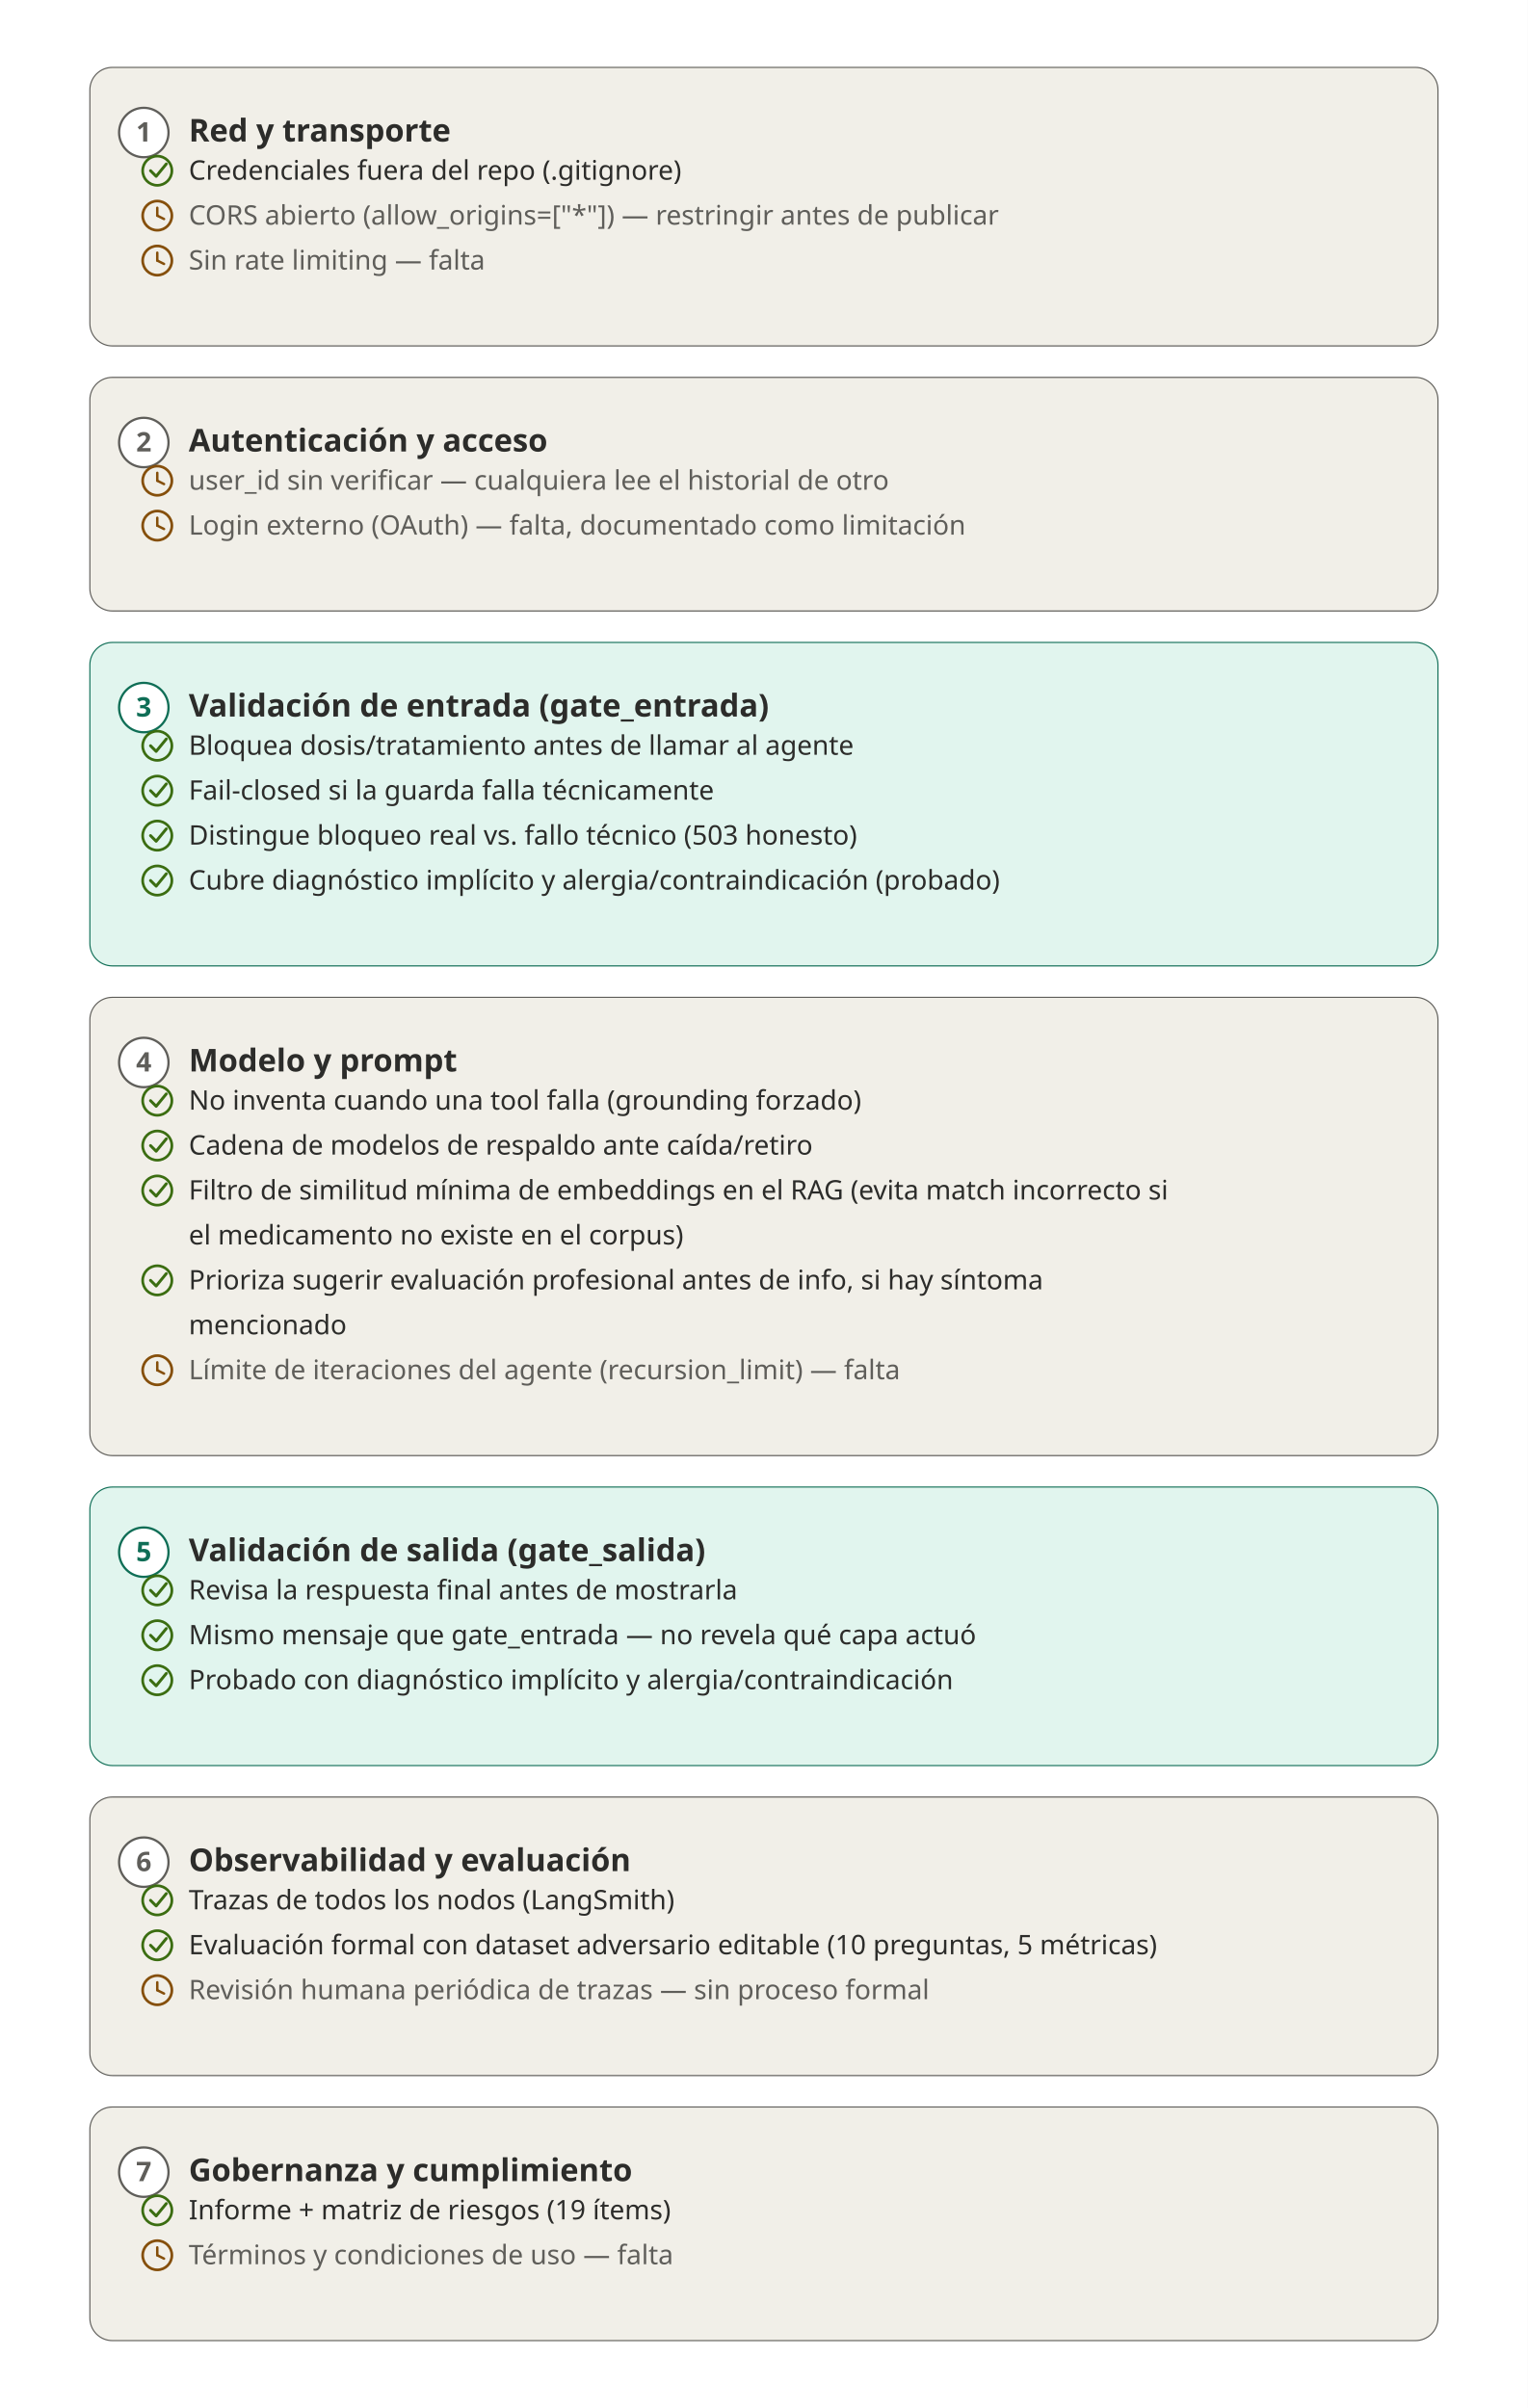
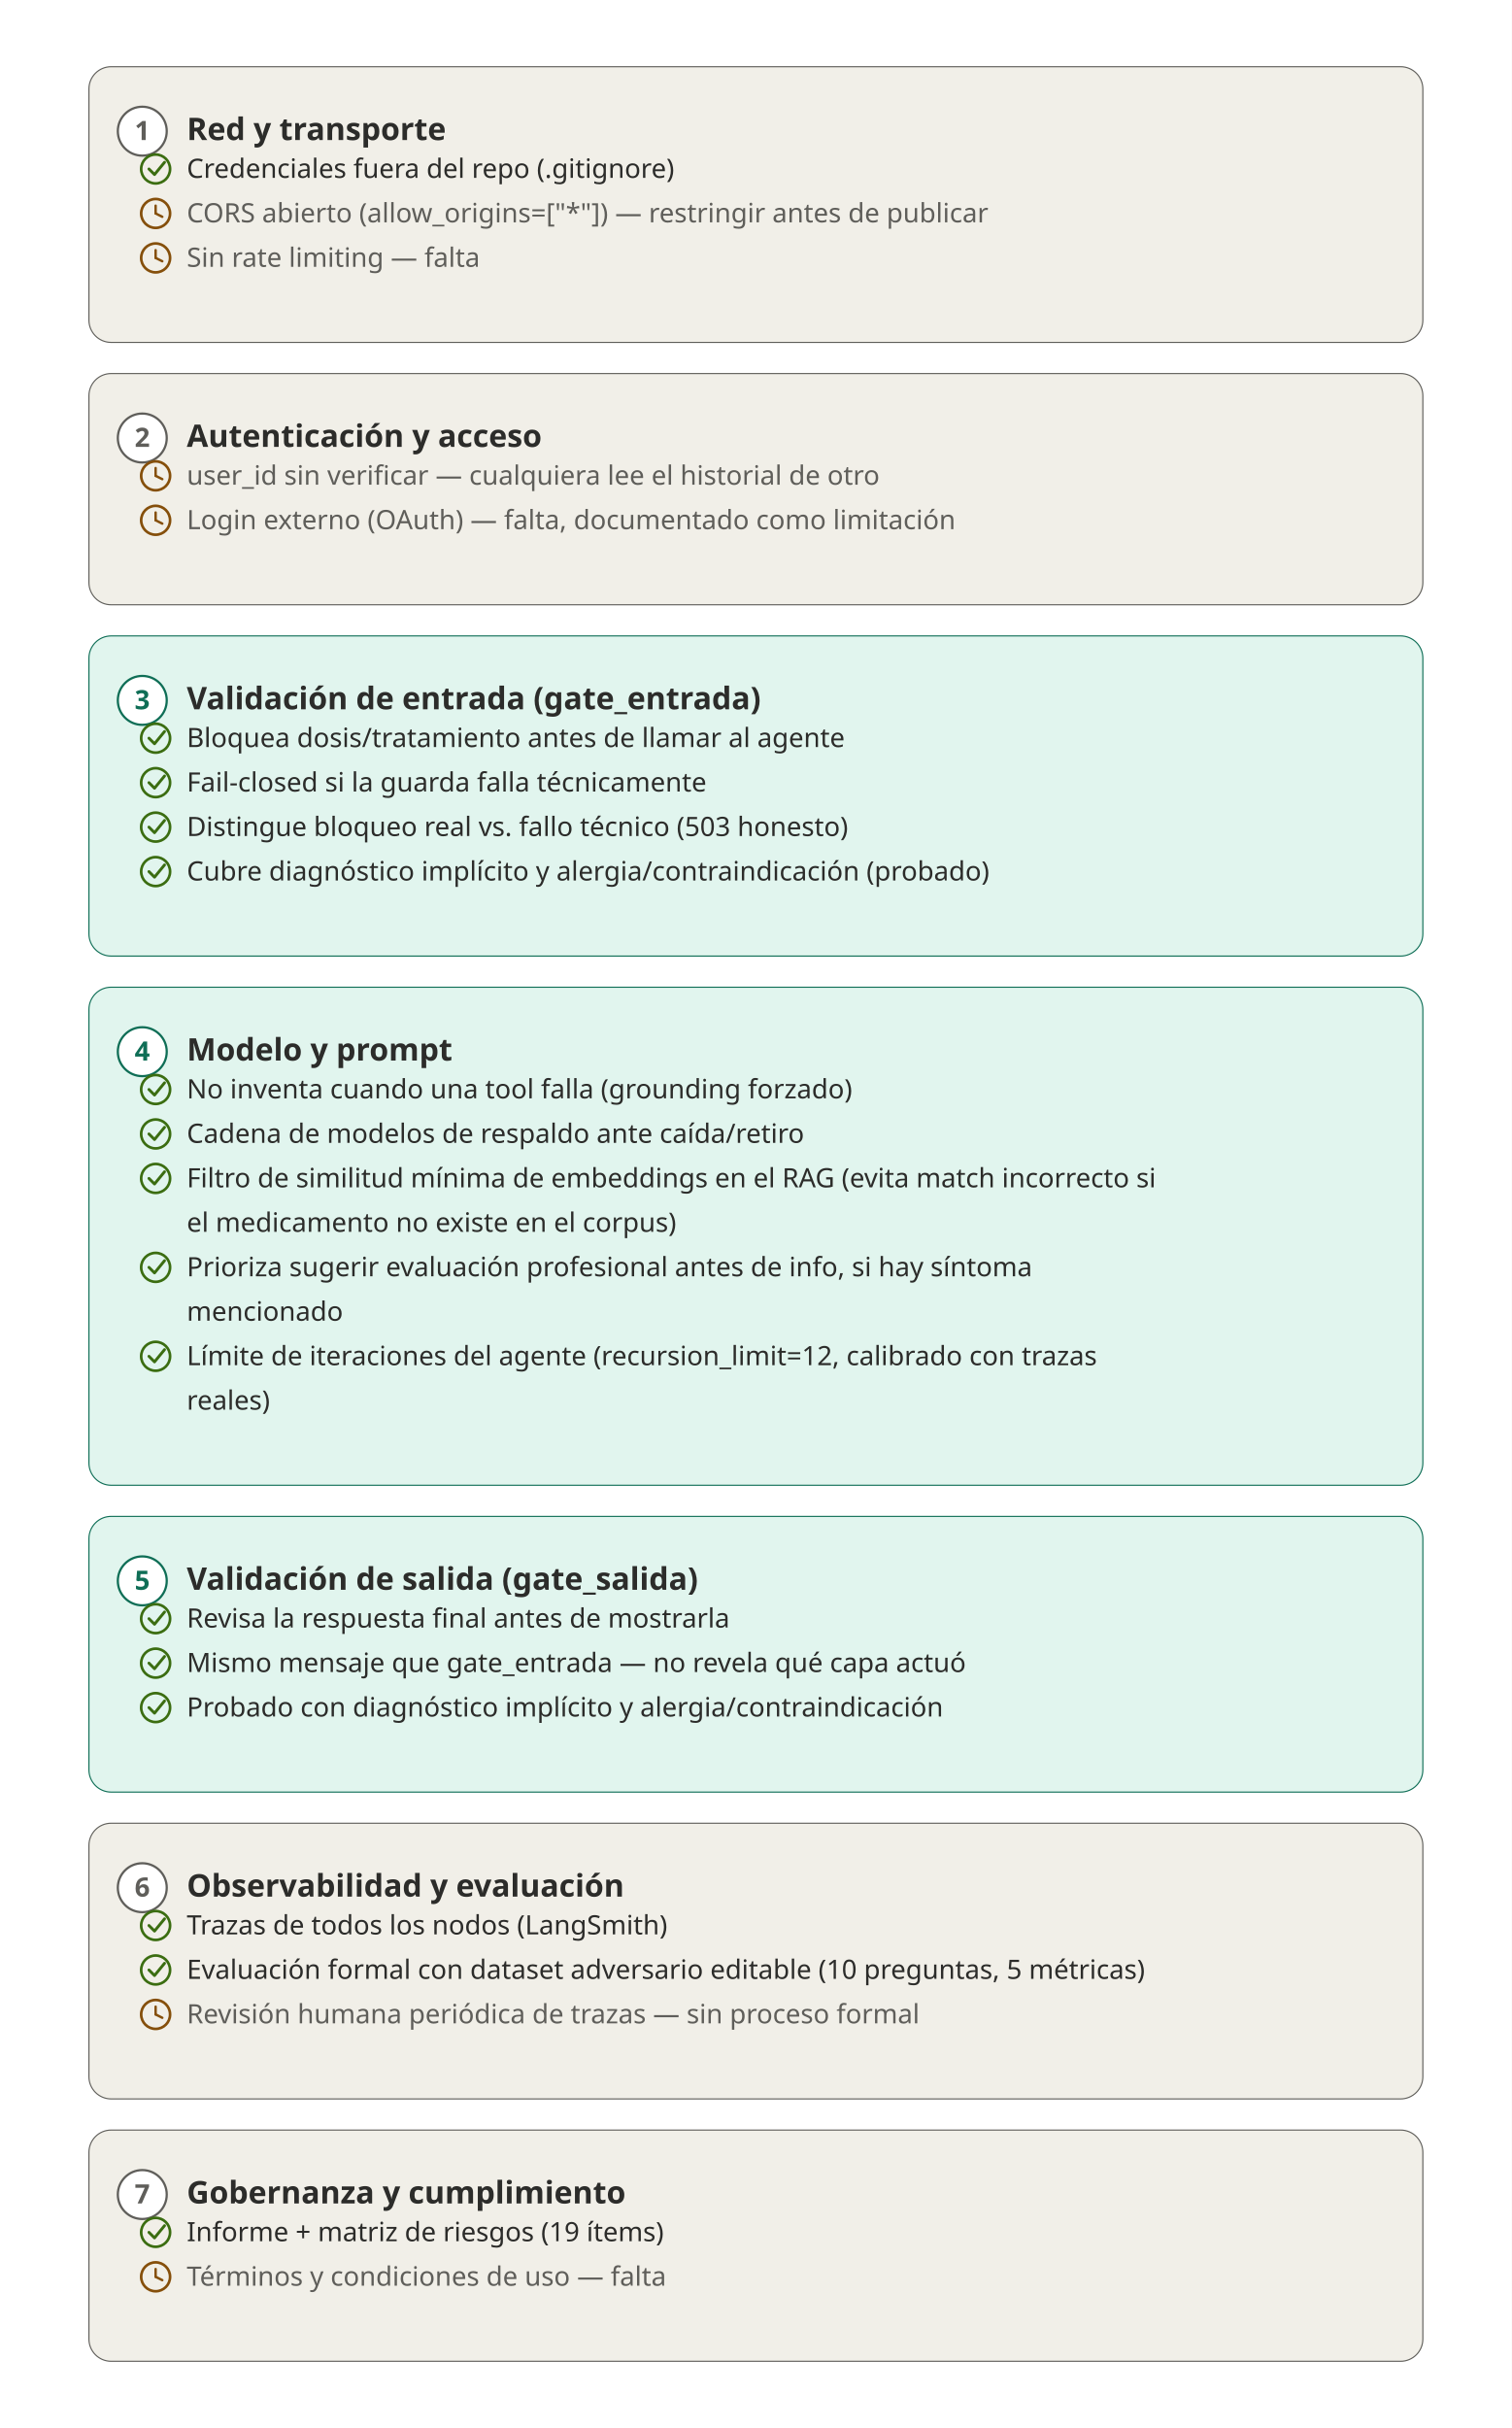
- <svg xmlns="http://www.w3.org/2000/svg" width="680" height="1072" viewBox="0 0 680 1072" role="img">
-   <rect width="680" height="1072" fill="#ffffff" />
+ <svg xmlns="http://www.w3.org/2000/svg" width="680" height="1092" viewBox="0 0 680 1092" role="img">
+   <rect width="680" height="1092" fill="#ffffff" />
  <rect x="40" y="30" width="600" height="124" rx="10" fill="#f1efe8" stroke="#5f5e5a" stroke-width="0.5" />
  <circle cx="64" cy="59.0" r="11" fill="#ffffff" stroke="#5f5e5a" stroke-width="1" />
  <text x="64" y="63.0" text-anchor="middle" font-family="sans-serif" font-size="12" font-weight="700" fill="#5f5e5a">1</text>
  <text x="84" y="63.0" font-family="sans-serif" font-size="14" font-weight="700" fill="#2c2c2a">Red y transporte</text>
  <circle cx="70" cy="76" r="6.5" fill="none" stroke="#3b6d11" stroke-width="1.2" />
  <path d="M67,76 L69.5,78.5 L74,73" fill="none" stroke="#3b6d11" stroke-width="1.3" stroke-linecap="round" stroke-linejoin="round" />
  <text x="84" y="80" font-family="sans-serif" font-size="12" fill="#2c2c2a">Credenciales fuera del repo (.gitignore)</text>
  <circle cx="70" cy="96" r="6.5" fill="none" stroke="#854f0b" stroke-width="1.2" />
  <line x1="70" y1="92.5" x2="70" y2="96" stroke="#854f0b" stroke-width="1.1" stroke-linecap="round" />
  <line x1="70" y1="96" x2="73" y2="97.5" stroke="#854f0b" stroke-width="1.1" stroke-linecap="round" />
  <text x="84" y="100" font-family="sans-serif" font-size="12" fill="#5f5e5a">CORS abierto (allow_origins=["*"]) — restringir antes de publicar</text>
  <circle cx="70" cy="116" r="6.5" fill="none" stroke="#854f0b" stroke-width="1.2" />
  <line x1="70" y1="112.5" x2="70" y2="116" stroke="#854f0b" stroke-width="1.1" stroke-linecap="round" />
  <line x1="70" y1="116" x2="73" y2="117.5" stroke="#854f0b" stroke-width="1.1" stroke-linecap="round" />
  <text x="84" y="120" font-family="sans-serif" font-size="12" fill="#5f5e5a">Sin rate limiting — falta</text>
  <rect x="40" y="168" width="600" height="104" rx="10" fill="#f1efe8" stroke="#5f5e5a" stroke-width="0.5" />
  <circle cx="64" cy="197.0" r="11" fill="#ffffff" stroke="#5f5e5a" stroke-width="1" />
  <text x="64" y="201.0" text-anchor="middle" font-family="sans-serif" font-size="12" font-weight="700" fill="#5f5e5a">2</text>
  <text x="84" y="201.0" font-family="sans-serif" font-size="14" font-weight="700" fill="#2c2c2a">Autenticación y acceso</text>
  <circle cx="70" cy="214" r="6.5" fill="none" stroke="#854f0b" stroke-width="1.2" />
  <line x1="70" y1="210.5" x2="70" y2="214" stroke="#854f0b" stroke-width="1.1" stroke-linecap="round" />
  <line x1="70" y1="214" x2="73" y2="215.5" stroke="#854f0b" stroke-width="1.1" stroke-linecap="round" />
  <text x="84" y="218" font-family="sans-serif" font-size="12" fill="#5f5e5a">user_id sin verificar — cualquiera lee el historial de otro</text>
  <circle cx="70" cy="234" r="6.5" fill="none" stroke="#854f0b" stroke-width="1.2" />
  <line x1="70" y1="230.5" x2="70" y2="234" stroke="#854f0b" stroke-width="1.1" stroke-linecap="round" />
  <line x1="70" y1="234" x2="73" y2="235.5" stroke="#854f0b" stroke-width="1.1" stroke-linecap="round" />
  <text x="84" y="238" font-family="sans-serif" font-size="12" fill="#5f5e5a">Login externo (OAuth) — falta, documentado como limitación</text>
  <rect x="40" y="286" width="600" height="144" rx="10" fill="#e1f5ee" stroke="#0f6e56" stroke-width="0.5" />
  <circle cx="64" cy="315.0" r="11" fill="#ffffff" stroke="#0f6e56" stroke-width="1" />
  <text x="64" y="319.0" text-anchor="middle" font-family="sans-serif" font-size="12" font-weight="700" fill="#0f6e56">3</text>
  <text x="84" y="319.0" font-family="sans-serif" font-size="14" font-weight="700" fill="#2c2c2a">Validación de entrada (gate_entrada)</text>
  <circle cx="70" cy="332" r="6.5" fill="none" stroke="#3b6d11" stroke-width="1.2" />
  <path d="M67,332 L69.5,334.5 L74,329" fill="none" stroke="#3b6d11" stroke-width="1.3" stroke-linecap="round" stroke-linejoin="round" />
  <text x="84" y="336" font-family="sans-serif" font-size="12" fill="#2c2c2a">Bloquea dosis/tratamiento antes de llamar al agente</text>
  <circle cx="70" cy="352" r="6.5" fill="none" stroke="#3b6d11" stroke-width="1.2" />
  <path d="M67,352 L69.5,354.5 L74,349" fill="none" stroke="#3b6d11" stroke-width="1.3" stroke-linecap="round" stroke-linejoin="round" />
  <text x="84" y="356" font-family="sans-serif" font-size="12" fill="#2c2c2a">Fail-closed si la guarda falla técnicamente</text>
  <circle cx="70" cy="372" r="6.5" fill="none" stroke="#3b6d11" stroke-width="1.2" />
  <path d="M67,372 L69.5,374.5 L74,369" fill="none" stroke="#3b6d11" stroke-width="1.3" stroke-linecap="round" stroke-linejoin="round" />
  <text x="84" y="376" font-family="sans-serif" font-size="12" fill="#2c2c2a">Distingue bloqueo real vs. fallo técnico (503 honesto)</text>
  <circle cx="70" cy="392" r="6.5" fill="none" stroke="#3b6d11" stroke-width="1.2" />
  <path d="M67,392 L69.5,394.5 L74,389" fill="none" stroke="#3b6d11" stroke-width="1.3" stroke-linecap="round" stroke-linejoin="round" />
  <text x="84" y="396" font-family="sans-serif" font-size="12" fill="#2c2c2a">Cubre diagnóstico implícito y alergia/contraindicación (probado)</text>
-   <rect x="40" y="444" width="600" height="204" rx="10" fill="#f1efe8" stroke="#5f5e5a" stroke-width="0.5" />
-   <circle cx="64" cy="473.0" r="11" fill="#ffffff" stroke="#5f5e5a" stroke-width="1" />
-   <text x="64" y="477.0" text-anchor="middle" font-family="sans-serif" font-size="12" font-weight="700" fill="#5f5e5a">4</text>
+   <rect x="40" y="444" width="600" height="224" rx="10" fill="#e1f5ee" stroke="#0f6e56" stroke-width="0.5" />
+   <circle cx="64" cy="473.0" r="11" fill="#ffffff" stroke="#0f6e56" stroke-width="1" />
+   <text x="64" y="477.0" text-anchor="middle" font-family="sans-serif" font-size="12" font-weight="700" fill="#0f6e56">4</text>
  <text x="84" y="477.0" font-family="sans-serif" font-size="14" font-weight="700" fill="#2c2c2a">Modelo y prompt</text>
  <circle cx="70" cy="490" r="6.5" fill="none" stroke="#3b6d11" stroke-width="1.2" />
  <path d="M67,490 L69.5,492.5 L74,487" fill="none" stroke="#3b6d11" stroke-width="1.3" stroke-linecap="round" stroke-linejoin="round" />
  <text x="84" y="494" font-family="sans-serif" font-size="12" fill="#2c2c2a">No inventa cuando una tool falla (grounding forzado)</text>
  <circle cx="70" cy="510" r="6.5" fill="none" stroke="#3b6d11" stroke-width="1.2" />
  <path d="M67,510 L69.5,512.5 L74,507" fill="none" stroke="#3b6d11" stroke-width="1.3" stroke-linecap="round" stroke-linejoin="round" />
  <text x="84" y="514" font-family="sans-serif" font-size="12" fill="#2c2c2a">Cadena de modelos de respaldo ante caída/retiro</text>
  <circle cx="70" cy="530" r="6.5" fill="none" stroke="#3b6d11" stroke-width="1.2" />
  <path d="M67,530 L69.5,532.5 L74,527" fill="none" stroke="#3b6d11" stroke-width="1.3" stroke-linecap="round" stroke-linejoin="round" />
  <text x="84" y="534" font-family="sans-serif" font-size="12" fill="#2c2c2a">Filtro de similitud mínima de embeddings en el RAG (evita match incorrecto si</text>
  <text x="84" y="554" font-family="sans-serif" font-size="12" fill="#2c2c2a">el medicamento no existe en el corpus)</text>
  <circle cx="70" cy="570" r="6.5" fill="none" stroke="#3b6d11" stroke-width="1.2" />
  <path d="M67,570 L69.5,572.5 L74,567" fill="none" stroke="#3b6d11" stroke-width="1.3" stroke-linecap="round" stroke-linejoin="round" />
  <text x="84" y="574" font-family="sans-serif" font-size="12" fill="#2c2c2a">Prioriza sugerir evaluación profesional antes de info, si hay síntoma</text>
  <text x="84" y="594" font-family="sans-serif" font-size="12" fill="#2c2c2a">mencionado</text>
-   <circle cx="70" cy="610" r="6.5" fill="none" stroke="#854f0b" stroke-width="1.2" />
-   <line x1="70" y1="606.5" x2="70" y2="610" stroke="#854f0b" stroke-width="1.1" stroke-linecap="round" />
-   <line x1="70" y1="610" x2="73" y2="611.5" stroke="#854f0b" stroke-width="1.1" stroke-linecap="round" />
-   <text x="84" y="614" font-family="sans-serif" font-size="12" fill="#5f5e5a">Límite de iteraciones del agente (recursion_limit) — falta</text>
-   <rect x="40" y="662" width="600" height="124" rx="10" fill="#e1f5ee" stroke="#0f6e56" stroke-width="0.5" />
-   <circle cx="64" cy="691.0" r="11" fill="#ffffff" stroke="#0f6e56" stroke-width="1" />
-   <text x="64" y="695.0" text-anchor="middle" font-family="sans-serif" font-size="12" font-weight="700" fill="#0f6e56">5</text>
-   <text x="84" y="695.0" font-family="sans-serif" font-size="14" font-weight="700" fill="#2c2c2a">Validación de salida (gate_salida)</text>
-   <circle cx="70" cy="708" r="6.5" fill="none" stroke="#3b6d11" stroke-width="1.2" />
-   <path d="M67,708 L69.5,710.5 L74,705" fill="none" stroke="#3b6d11" stroke-width="1.3" stroke-linecap="round" stroke-linejoin="round" />
-   <text x="84" y="712" font-family="sans-serif" font-size="12" fill="#2c2c2a">Revisa la respuesta final antes de mostrarla</text>
+   <circle cx="70" cy="610" r="6.5" fill="none" stroke="#3b6d11" stroke-width="1.2" />
+   <path d="M67,610 L69.5,612.5 L74,607" fill="none" stroke="#3b6d11" stroke-width="1.3" stroke-linecap="round" stroke-linejoin="round" />
+   <text x="84" y="614" font-family="sans-serif" font-size="12" fill="#2c2c2a">Límite de iteraciones del agente (recursion_limit=12, calibrado con trazas</text>
+   <text x="84" y="634" font-family="sans-serif" font-size="12" fill="#2c2c2a">reales)</text>
+   <rect x="40" y="682" width="600" height="124" rx="10" fill="#e1f5ee" stroke="#0f6e56" stroke-width="0.5" />
+   <circle cx="64" cy="711.0" r="11" fill="#ffffff" stroke="#0f6e56" stroke-width="1" />
+   <text x="64" y="715.0" text-anchor="middle" font-family="sans-serif" font-size="12" font-weight="700" fill="#0f6e56">5</text>
+   <text x="84" y="715.0" font-family="sans-serif" font-size="14" font-weight="700" fill="#2c2c2a">Validación de salida (gate_salida)</text>
  <circle cx="70" cy="728" r="6.5" fill="none" stroke="#3b6d11" stroke-width="1.2" />
  <path d="M67,728 L69.5,730.5 L74,725" fill="none" stroke="#3b6d11" stroke-width="1.3" stroke-linecap="round" stroke-linejoin="round" />
-   <text x="84" y="732" font-family="sans-serif" font-size="12" fill="#2c2c2a">Mismo mensaje que gate_entrada — no revela qué capa actuó</text>
+   <text x="84" y="732" font-family="sans-serif" font-size="12" fill="#2c2c2a">Revisa la respuesta final antes de mostrarla</text>
  <circle cx="70" cy="748" r="6.5" fill="none" stroke="#3b6d11" stroke-width="1.2" />
  <path d="M67,748 L69.5,750.5 L74,745" fill="none" stroke="#3b6d11" stroke-width="1.3" stroke-linecap="round" stroke-linejoin="round" />
-   <text x="84" y="752" font-family="sans-serif" font-size="12" fill="#2c2c2a">Probado con diagnóstico implícito y alergia/contraindicación</text>
-   <rect x="40" y="800" width="600" height="124" rx="10" fill="#f1efe8" stroke="#5f5e5a" stroke-width="0.5" />
-   <circle cx="64" cy="829.0" r="11" fill="#ffffff" stroke="#5f5e5a" stroke-width="1" />
-   <text x="64" y="833.0" text-anchor="middle" font-family="sans-serif" font-size="12" font-weight="700" fill="#5f5e5a">6</text>
-   <text x="84" y="833.0" font-family="sans-serif" font-size="14" font-weight="700" fill="#2c2c2a">Observabilidad y evaluación</text>
-   <circle cx="70" cy="846" r="6.5" fill="none" stroke="#3b6d11" stroke-width="1.2" />
-   <path d="M67,846 L69.5,848.5 L74,843" fill="none" stroke="#3b6d11" stroke-width="1.3" stroke-linecap="round" stroke-linejoin="round" />
-   <text x="84" y="850" font-family="sans-serif" font-size="12" fill="#2c2c2a">Trazas de todos los nodos (LangSmith)</text>
+   <text x="84" y="752" font-family="sans-serif" font-size="12" fill="#2c2c2a">Mismo mensaje que gate_entrada — no revela qué capa actuó</text>
+   <circle cx="70" cy="768" r="6.5" fill="none" stroke="#3b6d11" stroke-width="1.2" />
+   <path d="M67,768 L69.5,770.5 L74,765" fill="none" stroke="#3b6d11" stroke-width="1.3" stroke-linecap="round" stroke-linejoin="round" />
+   <text x="84" y="772" font-family="sans-serif" font-size="12" fill="#2c2c2a">Probado con diagnóstico implícito y alergia/contraindicación</text>
+   <rect x="40" y="820" width="600" height="124" rx="10" fill="#f1efe8" stroke="#5f5e5a" stroke-width="0.5" />
+   <circle cx="64" cy="849.0" r="11" fill="#ffffff" stroke="#5f5e5a" stroke-width="1" />
+   <text x="64" y="853.0" text-anchor="middle" font-family="sans-serif" font-size="12" font-weight="700" fill="#5f5e5a">6</text>
+   <text x="84" y="853.0" font-family="sans-serif" font-size="14" font-weight="700" fill="#2c2c2a">Observabilidad y evaluación</text>
  <circle cx="70" cy="866" r="6.5" fill="none" stroke="#3b6d11" stroke-width="1.2" />
  <path d="M67,866 L69.5,868.5 L74,863" fill="none" stroke="#3b6d11" stroke-width="1.3" stroke-linecap="round" stroke-linejoin="round" />
-   <text x="84" y="870" font-family="sans-serif" font-size="12" fill="#2c2c2a">Evaluación formal con dataset adversario editable (10 preguntas, 5 métricas)</text>
-   <circle cx="70" cy="886" r="6.5" fill="none" stroke="#854f0b" stroke-width="1.2" />
-   <line x1="70" y1="882.5" x2="70" y2="886" stroke="#854f0b" stroke-width="1.1" stroke-linecap="round" />
-   <line x1="70" y1="886" x2="73" y2="887.5" stroke="#854f0b" stroke-width="1.1" stroke-linecap="round" />
-   <text x="84" y="890" font-family="sans-serif" font-size="12" fill="#5f5e5a">Revisión humana periódica de trazas — sin proceso formal</text>
-   <rect x="40" y="938" width="600" height="104" rx="10" fill="#f1efe8" stroke="#5f5e5a" stroke-width="0.5" />
-   <circle cx="64" cy="967.0" r="11" fill="#ffffff" stroke="#5f5e5a" stroke-width="1" />
-   <text x="64" y="971.0" text-anchor="middle" font-family="sans-serif" font-size="12" font-weight="700" fill="#5f5e5a">7</text>
-   <text x="84" y="971.0" font-family="sans-serif" font-size="14" font-weight="700" fill="#2c2c2a">Gobernanza y cumplimiento</text>
-   <circle cx="70" cy="984" r="6.5" fill="none" stroke="#3b6d11" stroke-width="1.2" />
-   <path d="M67,984 L69.5,986.5 L74,981" fill="none" stroke="#3b6d11" stroke-width="1.3" stroke-linecap="round" stroke-linejoin="round" />
-   <text x="84" y="988" font-family="sans-serif" font-size="12" fill="#2c2c2a">Informe + matriz de riesgos (19 ítems)</text>
-   <circle cx="70" cy="1004" r="6.5" fill="none" stroke="#854f0b" stroke-width="1.2" />
-   <line x1="70" y1="1000.5" x2="70" y2="1004" stroke="#854f0b" stroke-width="1.1" stroke-linecap="round" />
-   <line x1="70" y1="1004" x2="73" y2="1005.5" stroke="#854f0b" stroke-width="1.1" stroke-linecap="round" />
-   <text x="84" y="1008" font-family="sans-serif" font-size="12" fill="#5f5e5a">Términos y condiciones de uso — falta</text>
+   <text x="84" y="870" font-family="sans-serif" font-size="12" fill="#2c2c2a">Trazas de todos los nodos (LangSmith)</text>
+   <circle cx="70" cy="886" r="6.5" fill="none" stroke="#3b6d11" stroke-width="1.2" />
+   <path d="M67,886 L69.5,888.5 L74,883" fill="none" stroke="#3b6d11" stroke-width="1.3" stroke-linecap="round" stroke-linejoin="round" />
+   <text x="84" y="890" font-family="sans-serif" font-size="12" fill="#2c2c2a">Evaluación formal con dataset adversario editable (10 preguntas, 5 métricas)</text>
+   <circle cx="70" cy="906" r="6.5" fill="none" stroke="#854f0b" stroke-width="1.2" />
+   <line x1="70" y1="902.5" x2="70" y2="906" stroke="#854f0b" stroke-width="1.1" stroke-linecap="round" />
+   <line x1="70" y1="906" x2="73" y2="907.5" stroke="#854f0b" stroke-width="1.1" stroke-linecap="round" />
+   <text x="84" y="910" font-family="sans-serif" font-size="12" fill="#5f5e5a">Revisión humana periódica de trazas — sin proceso formal</text>
+   <rect x="40" y="958" width="600" height="104" rx="10" fill="#f1efe8" stroke="#5f5e5a" stroke-width="0.5" />
+   <circle cx="64" cy="987.0" r="11" fill="#ffffff" stroke="#5f5e5a" stroke-width="1" />
+   <text x="64" y="991.0" text-anchor="middle" font-family="sans-serif" font-size="12" font-weight="700" fill="#5f5e5a">7</text>
+   <text x="84" y="991.0" font-family="sans-serif" font-size="14" font-weight="700" fill="#2c2c2a">Gobernanza y cumplimiento</text>
+   <circle cx="70" cy="1004" r="6.5" fill="none" stroke="#3b6d11" stroke-width="1.2" />
+   <path d="M67,1004 L69.5,1006.5 L74,1001" fill="none" stroke="#3b6d11" stroke-width="1.3" stroke-linecap="round" stroke-linejoin="round" />
+   <text x="84" y="1008" font-family="sans-serif" font-size="12" fill="#2c2c2a">Informe + matriz de riesgos (19 ítems)</text>
+   <circle cx="70" cy="1024" r="6.5" fill="none" stroke="#854f0b" stroke-width="1.2" />
+   <line x1="70" y1="1020.5" x2="70" y2="1024" stroke="#854f0b" stroke-width="1.1" stroke-linecap="round" />
+   <line x1="70" y1="1024" x2="73" y2="1025.5" stroke="#854f0b" stroke-width="1.1" stroke-linecap="round" />
+   <text x="84" y="1028" font-family="sans-serif" font-size="12" fill="#5f5e5a">Términos y condiciones de uso — falta</text>
</svg>
